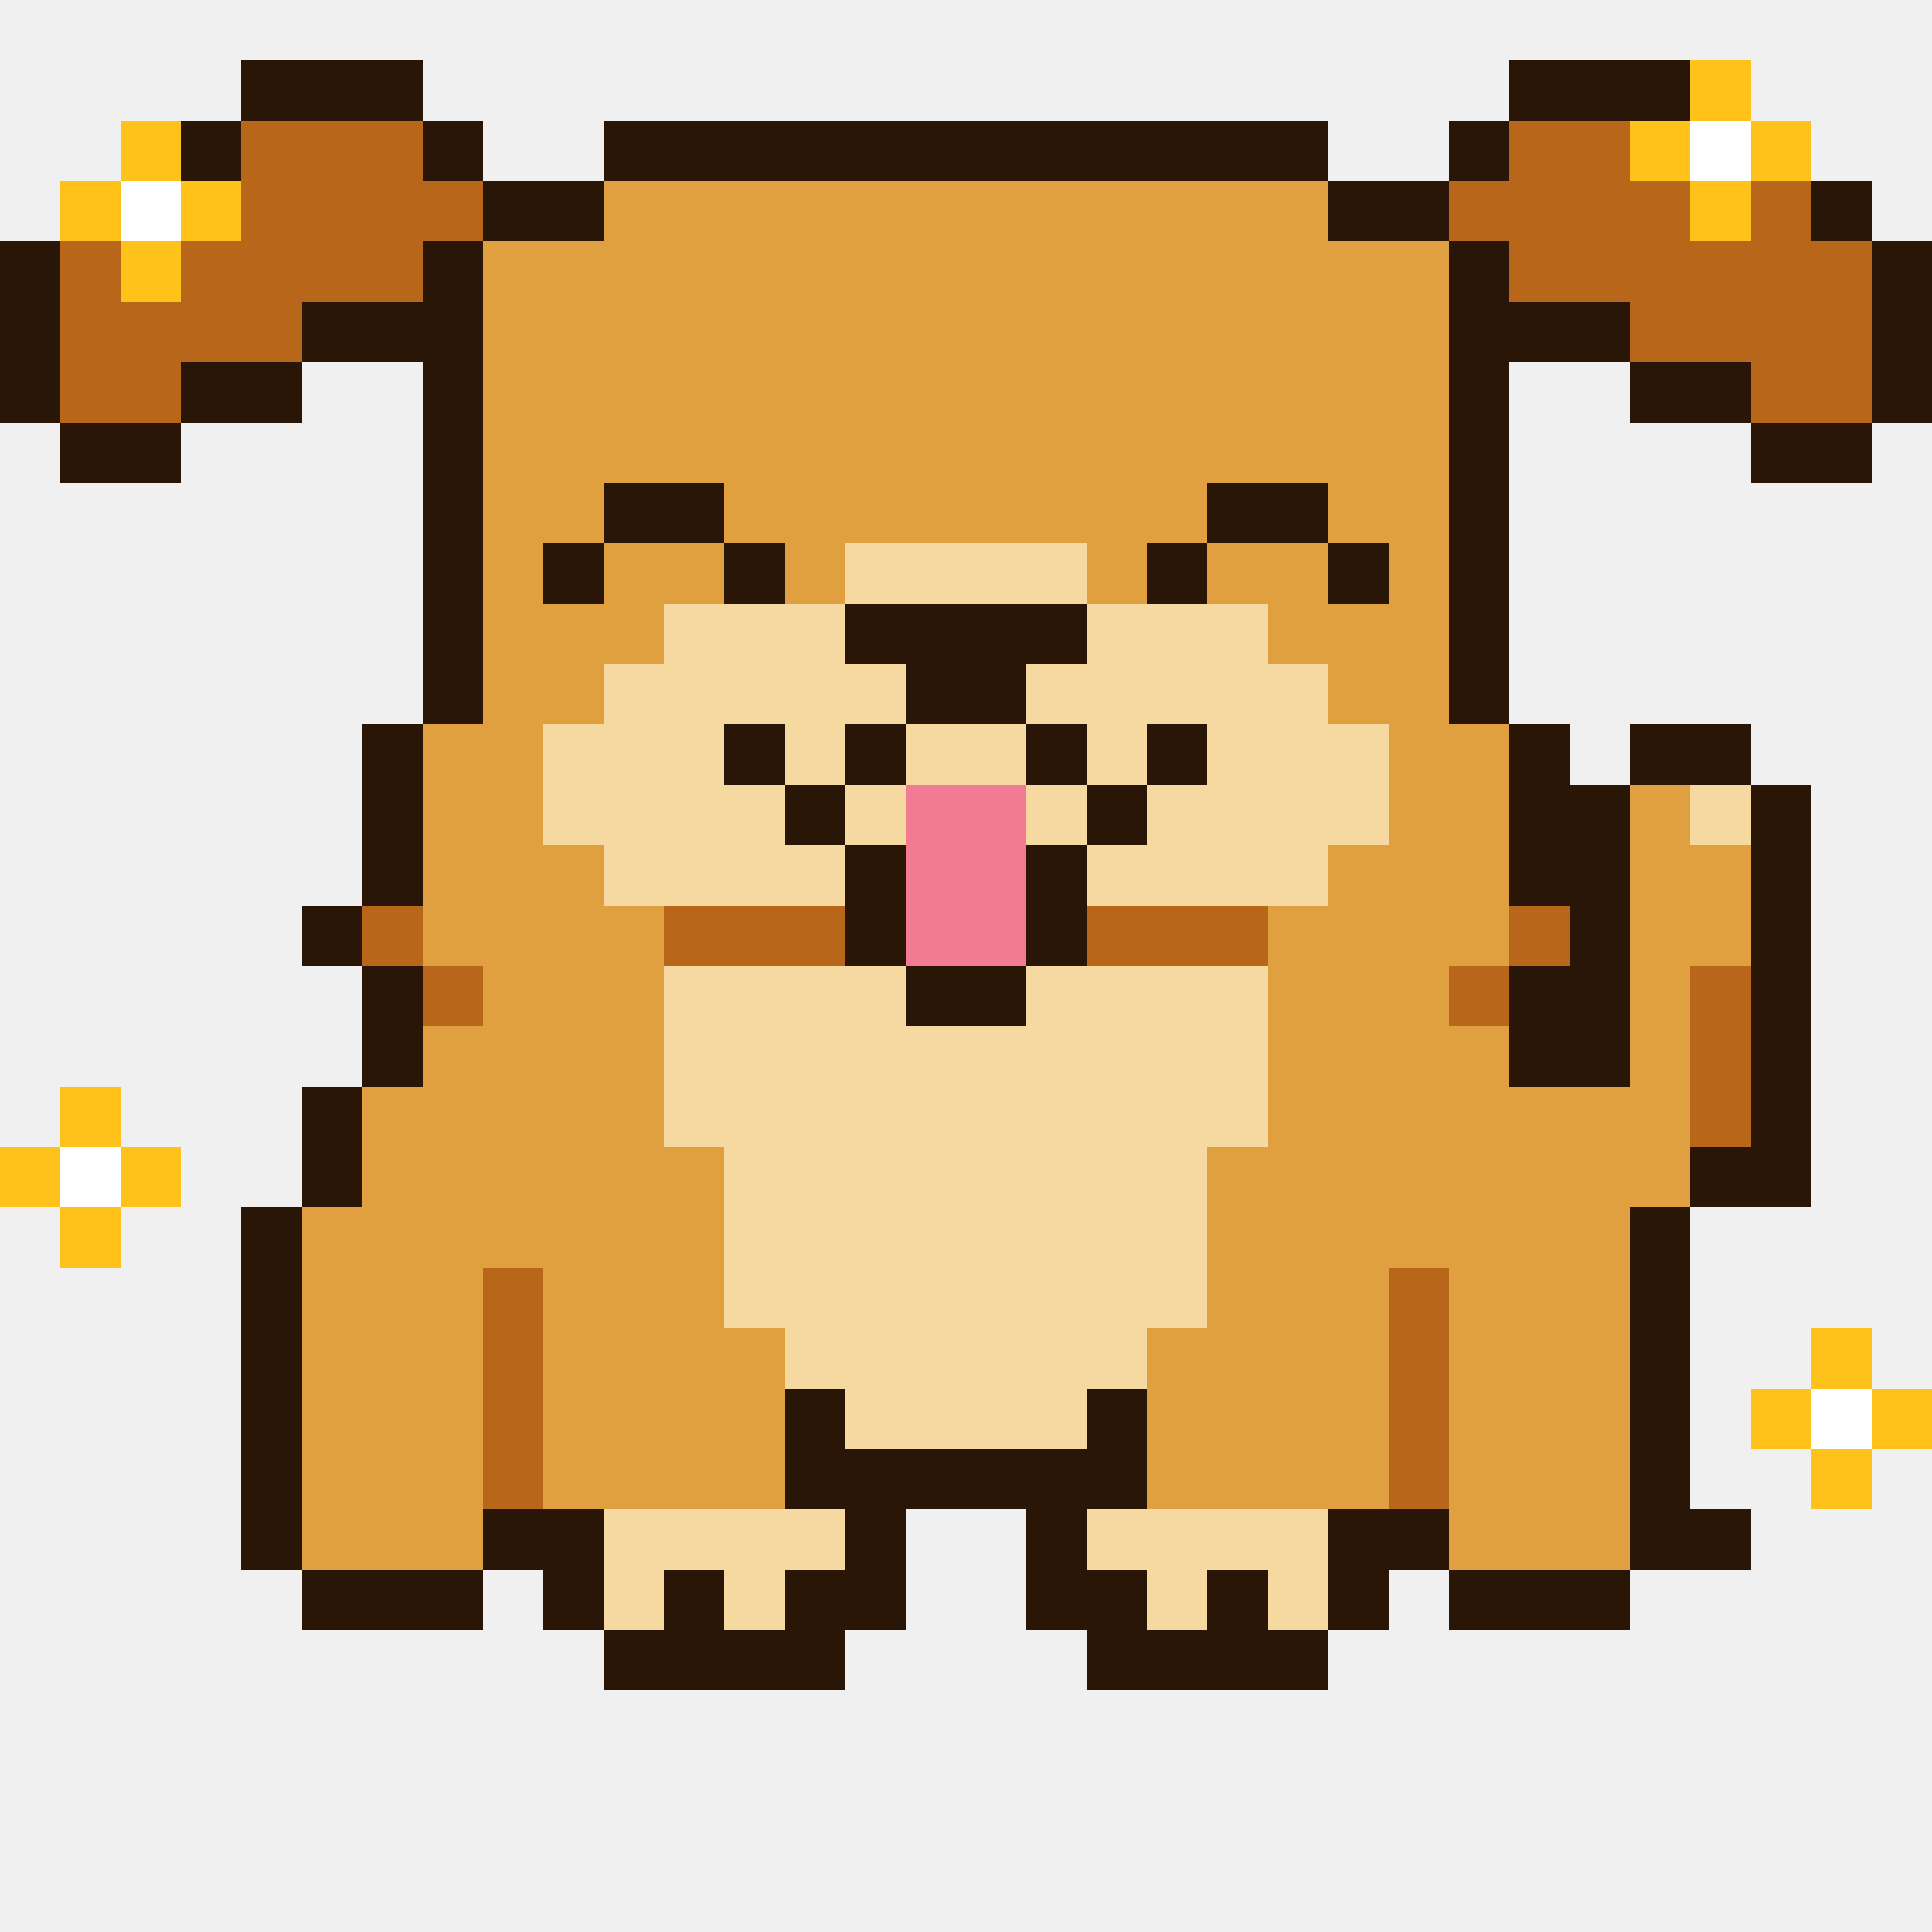
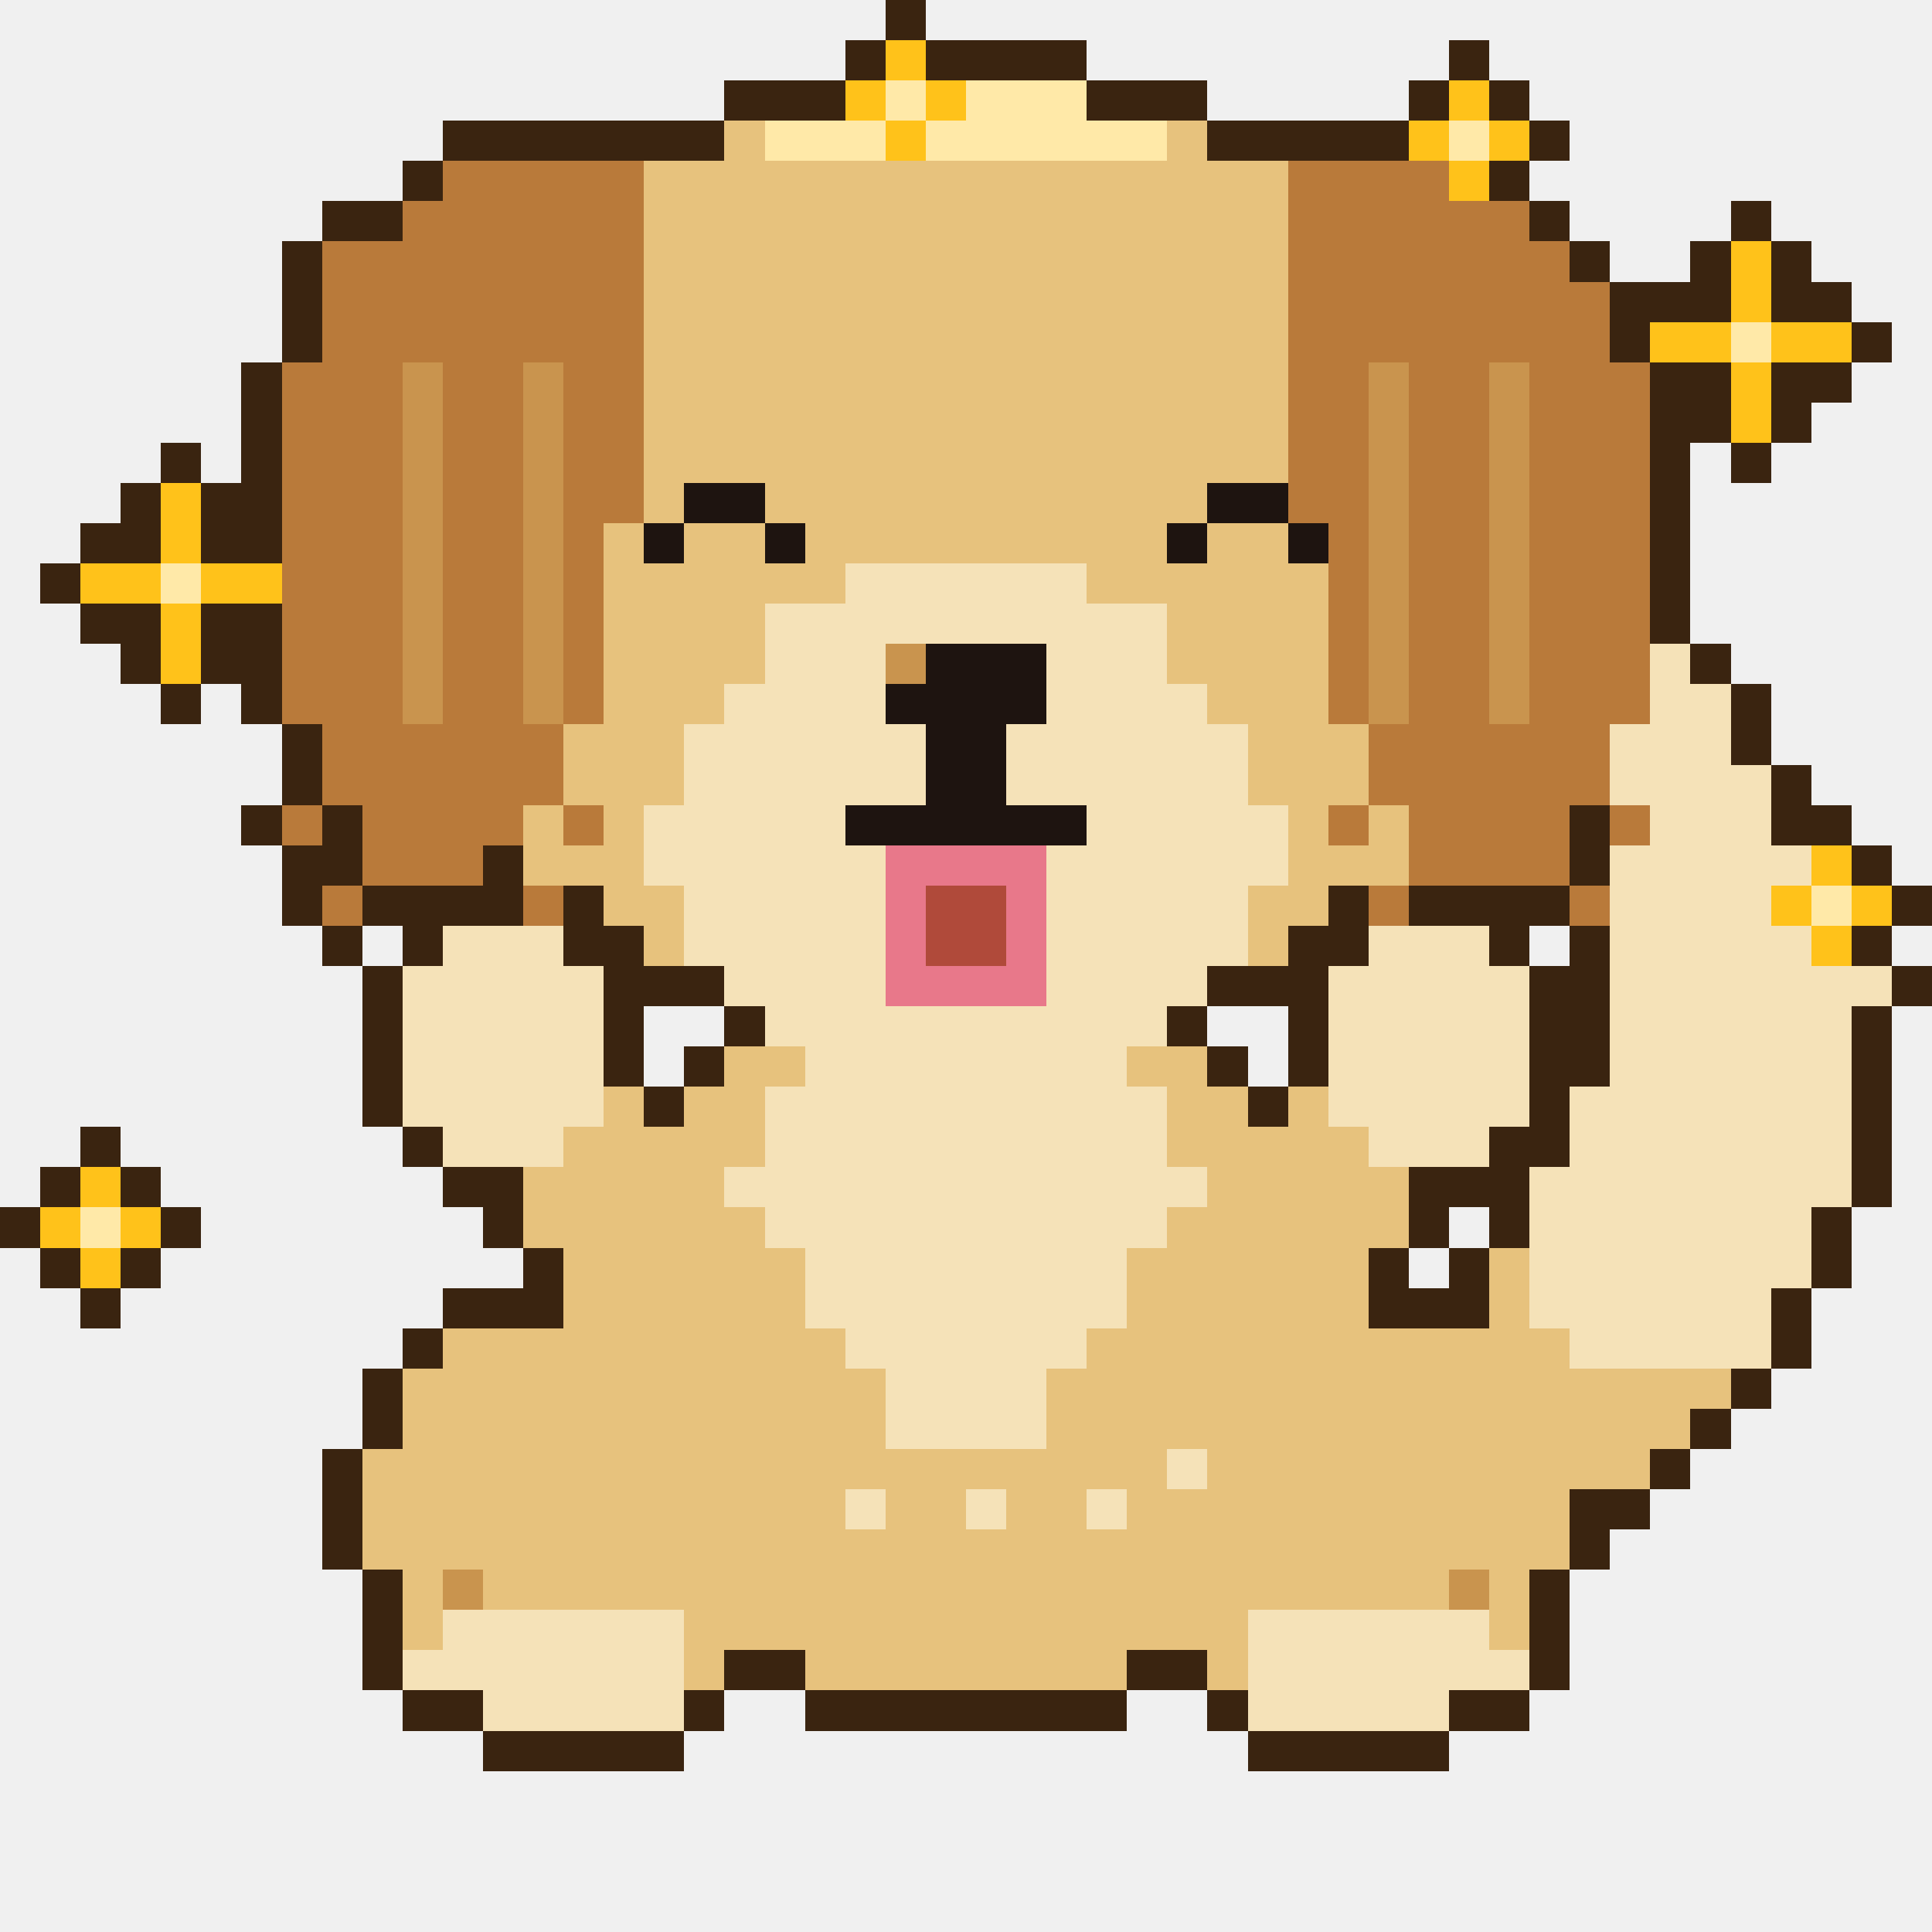
- <svg xmlns="http://www.w3.org/2000/svg" viewBox="0 0 32 32" width="32" height="32" shape-rendering="crispEdges" role="img">
-   <path fill="#2A1606" d="M4 1h3v1h-3zM25 1h3v1h-3zM3 2h1v1h-1zM7 2h1v1h-1zM10 2h12v1h-12zM24 2h1v1h-1zM8 3h2v1h-2zM22 3h2v1h-2zM30 3h1v1h-1zM0 4h1v1h-1zM7 4h1v1h-1zM24 4h1v1h-1zM31 4h1v1h-1zM0 5h1v1h-1zM5 5h3v1h-3zM24 5h3v1h-3zM31 5h1v1h-1zM0 6h1v1h-1zM3 6h2v1h-2zM7 6h1v1h-1zM24 6h1v1h-1zM27 6h2v1h-2zM31 6h1v1h-1zM1 7h2v1h-2zM7 7h1v1h-1zM24 7h1v1h-1zM29 7h2v1h-2zM7 8h1v1h-1zM10 8h2v1h-2zM20 8h2v1h-2zM24 8h1v1h-1zM7 9h1v1h-1zM9 9h1v1h-1zM12 9h1v1h-1zM19 9h1v1h-1zM22 9h1v1h-1zM24 9h1v1h-1zM7 10h1v1h-1zM14 10h4v1h-4zM24 10h1v1h-1zM7 11h1v1h-1zM15 11h2v1h-2zM24 11h1v1h-1zM6 12h1v1h-1zM12 12h1v1h-1zM14 12h1v1h-1zM17 12h1v1h-1zM19 12h1v1h-1zM25 12h1v1h-1zM27 12h2v1h-2zM6 13h1v1h-1zM13 13h1v1h-1zM18 13h1v1h-1zM25 13h2v1h-2zM29 13h1v1h-1zM6 14h1v1h-1zM14 14h1v1h-1zM17 14h1v1h-1zM25 14h2v1h-2zM29 14h1v1h-1zM5 15h1v1h-1zM14 15h1v1h-1zM17 15h1v1h-1zM26 15h1v1h-1zM29 15h1v1h-1zM6 16h1v1h-1zM15 16h2v1h-2zM25 16h2v1h-2zM29 16h1v1h-1zM6 17h1v1h-1zM25 17h2v1h-2zM29 17h1v1h-1zM5 18h1v1h-1zM29 18h1v1h-1zM5 19h1v1h-1zM28 19h2v1h-2zM4 20h1v1h-1zM27 20h1v1h-1zM4 21h1v1h-1zM27 21h1v1h-1zM4 22h1v1h-1zM27 22h1v1h-1zM4 23h1v1h-1zM13 23h1v1h-1zM18 23h1v1h-1zM27 23h1v1h-1zM4 24h1v1h-1zM13 24h6v1h-6zM27 24h1v1h-1zM4 25h1v1h-1zM8 25h2v1h-2zM14 25h1v1h-1zM17 25h1v1h-1zM22 25h2v1h-2zM27 25h2v1h-2zM5 26h3v1h-3zM9 26h1v1h-1zM11 26h1v1h-1zM13 26h2v1h-2zM17 26h2v1h-2zM20 26h1v1h-1zM22 26h1v1h-1zM24 26h3v1h-3zM10 27h4v1h-4zM18 27h4v1h-4z" />
-   <path fill="#B8661A" d="M4 2h3v1h-3zM25 2h2v1h-2zM4 3h4v1h-4zM24 3h4v1h-4zM29 3h1v1h-1zM1 4h1v1h-1zM3 4h4v1h-4zM25 4h6v1h-6zM1 5h4v1h-4zM27 5h4v1h-4zM1 6h2v1h-2zM29 6h2v1h-2zM6 15h1v1h-1zM11 15h3v1h-3zM18 15h3v1h-3zM25 15h1v1h-1zM7 16h1v1h-1zM24 16h1v1h-1zM28 16h1v1h-1zM28 17h1v1h-1zM28 18h1v1h-1zM8 21h1v1h-1zM23 21h1v1h-1zM8 22h1v1h-1zM23 22h1v1h-1zM8 23h1v1h-1zM23 23h1v1h-1zM8 24h1v1h-1zM23 24h1v1h-1z" />
-   <path fill="#E0A040" d="M10 3h12v1h-12zM8 4h16v1h-16zM8 5h16v1h-16zM8 6h16v1h-16zM8 7h16v1h-16zM8 8h2v1h-2zM12 8h8v1h-8zM22 8h2v1h-2zM8 9h1v1h-1zM10 9h2v1h-2zM13 9h1v1h-1zM18 9h1v1h-1zM20 9h2v1h-2zM23 9h1v1h-1zM8 10h3v1h-3zM21 10h3v1h-3zM8 11h2v1h-2zM22 11h2v1h-2zM7 12h2v1h-2zM23 12h2v1h-2zM7 13h2v1h-2zM23 13h2v1h-2zM27 13h1v1h-1zM7 14h3v1h-3zM22 14h3v1h-3zM27 14h2v1h-2zM7 15h4v1h-4zM21 15h4v1h-4zM27 15h2v1h-2zM8 16h3v1h-3zM21 16h3v1h-3zM27 16h1v1h-1zM7 17h4v1h-4zM21 17h4v1h-4zM27 17h1v1h-1zM6 18h5v1h-5zM21 18h7v1h-7zM6 19h6v1h-6zM20 19h8v1h-8zM5 20h7v1h-7zM20 20h7v1h-7zM5 21h3v1h-3zM9 21h3v1h-3zM20 21h3v1h-3zM24 21h3v1h-3zM5 22h3v1h-3zM9 22h4v1h-4zM19 22h4v1h-4zM24 22h3v1h-3zM5 23h3v1h-3zM9 23h4v1h-4zM19 23h4v1h-4zM24 23h3v1h-3zM5 24h3v1h-3zM9 24h4v1h-4zM19 24h4v1h-4zM24 24h3v1h-3zM5 25h3v1h-3zM24 25h3v1h-3z" />
-   <path fill="#F6D9A0" d="M14 9h4v1h-4zM11 10h3v1h-3zM18 10h3v1h-3zM10 11h5v1h-5zM17 11h5v1h-5zM9 12h3v1h-3zM13 12h1v1h-1zM15 12h2v1h-2zM18 12h1v1h-1zM20 12h3v1h-3zM9 13h4v1h-4zM14 13h1v1h-1zM17 13h1v1h-1zM19 13h4v1h-4zM28 13h1v1h-1zM10 14h4v1h-4zM18 14h4v1h-4zM11 16h4v1h-4zM17 16h4v1h-4zM11 17h10v1h-10zM11 18h10v1h-10zM12 19h8v1h-8zM12 20h8v1h-8zM12 21h8v1h-8zM13 22h6v1h-6zM14 23h4v1h-4zM10 25h4v1h-4zM18 25h4v1h-4zM10 26h1v1h-1zM12 26h1v1h-1zM19 26h1v1h-1zM21 26h1v1h-1z" />
-   <path fill="#FFFFFF" d="M28 2h1v1h-1zM2 3h1v1h-1zM1 19h1v1h-1zM30 23h1v1h-1z" />
-   <path fill="#F27A93" d="M15 13h2v1h-2zM15 14h2v1h-2zM15 15h2v1h-2z" />
-   <path fill="#FFC21A" d="M28 1h1v1h-1zM2 2h1v1h-1zM27 2h1v1h-1zM29 2h1v1h-1zM1 3h1v1h-1zM3 3h1v1h-1zM28 3h1v1h-1zM2 4h1v1h-1zM1 18h1v1h-1zM0 19h1v1h-1zM2 19h1v1h-1zM1 20h1v1h-1zM30 22h1v1h-1zM29 23h1v1h-1zM31 23h1v1h-1zM30 24h1v1h-1z" />
+ <svg xmlns="http://www.w3.org/2000/svg" viewBox="0 0 48 48" width="48" height="48" shape-rendering="crispEdges" role="img">
+   <path fill="#3A2410" d="M22 0h1v1h-1zM21 1h1v1h-1zM23 1h4v1h-4zM36 1h1v1h-1zM18 2h3v1h-3zM27 2h3v1h-3zM35 2h1v1h-1zM37 2h1v1h-1zM11 3h7v1h-7zM30 3h5v1h-5zM38 3h1v1h-1zM10 4h1v1h-1zM37 4h1v1h-1zM8 5h2v1h-2zM38 5h1v1h-1zM43 5h1v1h-1zM7 6h1v1h-1zM39 6h1v1h-1zM42 6h1v1h-1zM44 6h1v1h-1zM7 7h1v1h-1zM40 7h3v1h-3zM44 7h2v1h-2zM7 8h1v1h-1zM40 8h1v1h-1zM46 8h1v1h-1zM6 9h1v1h-1zM41 9h2v1h-2zM44 9h2v1h-2zM6 10h1v1h-1zM41 10h2v1h-2zM44 10h1v1h-1zM4 11h1v1h-1zM6 11h1v1h-1zM41 11h1v1h-1zM43 11h1v1h-1zM3 12h1v1h-1zM5 12h2v1h-2zM41 12h1v1h-1zM2 13h2v1h-2zM5 13h2v1h-2zM41 13h1v1h-1zM1 14h1v1h-1zM41 14h1v1h-1zM2 15h2v1h-2zM5 15h2v1h-2zM41 15h1v1h-1zM3 16h1v1h-1zM5 16h2v1h-2zM42 16h1v1h-1zM4 17h1v1h-1zM6 17h1v1h-1zM43 17h1v1h-1zM7 18h1v1h-1zM43 18h1v1h-1zM7 19h1v1h-1zM44 19h1v1h-1zM6 20h1v1h-1zM8 20h1v1h-1zM39 20h1v1h-1zM44 20h2v1h-2zM7 21h2v1h-2zM12 21h1v1h-1zM39 21h1v1h-1zM46 21h1v1h-1zM7 22h1v1h-1zM9 22h4v1h-4zM14 22h1v1h-1zM33 22h1v1h-1zM35 22h4v1h-4zM47 22h1v1h-1zM8 23h1v1h-1zM10 23h1v1h-1zM14 23h2v1h-2zM32 23h2v1h-2zM37 23h1v1h-1zM39 23h1v1h-1zM46 23h1v1h-1zM9 24h1v1h-1zM15 24h3v1h-3zM30 24h3v1h-3zM38 24h2v1h-2zM47 24h1v1h-1zM9 25h1v1h-1zM15 25h1v1h-1zM18 25h1v1h-1zM29 25h1v1h-1zM32 25h1v1h-1zM38 25h2v1h-2zM46 25h1v1h-1zM9 26h1v1h-1zM15 26h1v1h-1zM17 26h1v1h-1zM30 26h1v1h-1zM32 26h1v1h-1zM38 26h2v1h-2zM46 26h1v1h-1zM9 27h1v1h-1zM16 27h1v1h-1zM31 27h1v1h-1zM38 27h1v1h-1zM46 27h1v1h-1zM2 28h1v1h-1zM10 28h1v1h-1zM37 28h2v1h-2zM46 28h1v1h-1zM1 29h1v1h-1zM3 29h1v1h-1zM11 29h2v1h-2zM35 29h3v1h-3zM46 29h1v1h-1zM0 30h1v1h-1zM4 30h1v1h-1zM12 30h1v1h-1zM35 30h1v1h-1zM37 30h1v1h-1zM45 30h1v1h-1zM1 31h1v1h-1zM3 31h1v1h-1zM13 31h1v1h-1zM34 31h1v1h-1zM36 31h1v1h-1zM45 31h1v1h-1zM2 32h1v1h-1zM11 32h3v1h-3zM34 32h3v1h-3zM44 32h1v1h-1zM10 33h1v1h-1zM44 33h1v1h-1zM9 34h1v1h-1zM43 34h1v1h-1zM9 35h1v1h-1zM42 35h1v1h-1zM8 36h1v1h-1zM41 36h1v1h-1zM8 37h1v1h-1zM39 37h2v1h-2zM8 38h1v1h-1zM39 38h1v1h-1zM9 39h1v1h-1zM38 39h1v1h-1zM9 40h1v1h-1zM38 40h1v1h-1zM9 41h1v1h-1zM18 41h2v1h-2zM28 41h2v1h-2zM38 41h1v1h-1zM10 42h2v1h-2zM17 42h1v1h-1zM20 42h8v1h-8zM30 42h1v1h-1zM36 42h2v1h-2zM12 43h5v1h-5zM31 43h5v1h-5z" />
+   <path fill="#C9944E" d="M10 9h1v1h-1zM13 9h1v1h-1zM34 9h1v1h-1zM37 9h1v1h-1zM10 10h1v1h-1zM13 10h1v1h-1zM34 10h1v1h-1zM37 10h1v1h-1zM10 11h1v1h-1zM13 11h1v1h-1zM34 11h1v1h-1zM37 11h1v1h-1zM10 12h1v1h-1zM13 12h1v1h-1zM34 12h1v1h-1zM37 12h1v1h-1zM10 13h1v1h-1zM13 13h1v1h-1zM34 13h1v1h-1zM37 13h1v1h-1zM10 14h1v1h-1zM13 14h1v1h-1zM34 14h1v1h-1zM37 14h1v1h-1zM10 15h1v1h-1zM13 15h1v1h-1zM34 15h1v1h-1zM37 15h1v1h-1zM10 16h1v1h-1zM13 16h1v1h-1zM22 16h1v1h-1zM34 16h1v1h-1zM37 16h1v1h-1zM10 17h1v1h-1zM13 17h1v1h-1zM34 17h1v1h-1zM37 17h1v1h-1zM11 39h1v1h-1zM36 39h1v1h-1z" />
+   <path fill="#B97A3A" d="M11 4h5v1h-5zM32 4h4v1h-4zM10 5h6v1h-6zM32 5h6v1h-6zM8 6h8v1h-8zM32 6h7v1h-7zM8 7h8v1h-8zM32 7h8v1h-8zM8 8h8v1h-8zM32 8h8v1h-8zM7 9h3v1h-3zM11 9h2v1h-2zM14 9h2v1h-2zM32 9h2v1h-2zM35 9h2v1h-2zM38 9h3v1h-3zM7 10h3v1h-3zM11 10h2v1h-2zM14 10h2v1h-2zM32 10h2v1h-2zM35 10h2v1h-2zM38 10h3v1h-3zM7 11h3v1h-3zM11 11h2v1h-2zM14 11h2v1h-2zM32 11h2v1h-2zM35 11h2v1h-2zM38 11h3v1h-3zM7 12h3v1h-3zM11 12h2v1h-2zM14 12h2v1h-2zM32 12h2v1h-2zM35 12h2v1h-2zM38 12h3v1h-3zM7 13h3v1h-3zM11 13h2v1h-2zM14 13h1v1h-1zM33 13h1v1h-1zM35 13h2v1h-2zM38 13h3v1h-3zM7 14h3v1h-3zM11 14h2v1h-2zM14 14h1v1h-1zM33 14h1v1h-1zM35 14h2v1h-2zM38 14h3v1h-3zM7 15h3v1h-3zM11 15h2v1h-2zM14 15h1v1h-1zM33 15h1v1h-1zM35 15h2v1h-2zM38 15h3v1h-3zM7 16h3v1h-3zM11 16h2v1h-2zM14 16h1v1h-1zM33 16h1v1h-1zM35 16h2v1h-2zM38 16h3v1h-3zM7 17h3v1h-3zM11 17h2v1h-2zM14 17h1v1h-1zM33 17h1v1h-1zM35 17h2v1h-2zM38 17h3v1h-3zM8 18h6v1h-6zM34 18h6v1h-6zM8 19h6v1h-6zM34 19h6v1h-6zM7 20h1v1h-1zM9 20h4v1h-4zM14 20h1v1h-1zM33 20h1v1h-1zM35 20h4v1h-4zM40 20h1v1h-1zM9 21h3v1h-3zM35 21h4v1h-4zM8 22h1v1h-1zM13 22h1v1h-1zM34 22h1v1h-1zM39 22h1v1h-1z" />
+   <path fill="#E7C27D" d="M18 3h1v1h-1zM29 3h1v1h-1zM16 4h16v1h-16zM16 5h16v1h-16zM16 6h16v1h-16zM16 7h16v1h-16zM16 8h16v1h-16zM16 9h16v1h-16zM16 10h16v1h-16zM16 11h16v1h-16zM16 12h1v1h-1zM19 12h11v1h-11zM15 13h1v1h-1zM17 13h2v1h-2zM20 13h9v1h-9zM30 13h2v1h-2zM15 14h6v1h-6zM27 14h6v1h-6zM15 15h4v1h-4zM29 15h4v1h-4zM15 16h4v1h-4zM29 16h4v1h-4zM15 17h3v1h-3zM30 17h3v1h-3zM14 18h3v1h-3zM31 18h3v1h-3zM14 19h3v1h-3zM31 19h3v1h-3zM13 20h1v1h-1zM15 20h1v1h-1zM32 20h1v1h-1zM34 20h1v1h-1zM13 21h3v1h-3zM32 21h3v1h-3zM15 22h2v1h-2zM31 22h2v1h-2zM16 23h1v1h-1zM31 23h1v1h-1zM18 26h2v1h-2zM28 26h2v1h-2zM15 27h1v1h-1zM17 27h2v1h-2zM29 27h2v1h-2zM32 27h1v1h-1zM14 28h5v1h-5zM29 28h5v1h-5zM13 29h5v1h-5zM30 29h5v1h-5zM13 30h6v1h-6zM29 30h6v1h-6zM14 31h6v1h-6zM28 31h6v1h-6zM37 31h1v1h-1zM14 32h6v1h-6zM28 32h6v1h-6zM37 32h1v1h-1zM11 33h10v1h-10zM27 33h12v1h-12zM10 34h12v1h-12zM26 34h17v1h-17zM10 35h12v1h-12zM26 35h16v1h-16zM9 36h20v1h-20zM30 36h11v1h-11zM9 37h12v1h-12zM22 37h2v1h-2zM25 37h2v1h-2zM28 37h11v1h-11zM9 38h30v1h-30zM10 39h1v1h-1zM12 39h24v1h-24zM37 39h1v1h-1zM10 40h1v1h-1zM17 40h14v1h-14zM37 40h1v1h-1zM17 41h1v1h-1zM20 41h8v1h-8zM30 41h1v1h-1z" />
+   <path fill="#F5E2B8" d="M21 14h6v1h-6zM19 15h10v1h-10zM19 16h3v1h-3zM26 16h3v1h-3zM41 16h1v1h-1zM18 17h4v1h-4zM26 17h4v1h-4zM41 17h2v1h-2zM17 18h6v1h-6zM25 18h6v1h-6zM40 18h3v1h-3zM17 19h6v1h-6zM25 19h6v1h-6zM40 19h4v1h-4zM16 20h5v1h-5zM27 20h5v1h-5zM41 20h3v1h-3zM16 21h6v1h-6zM26 21h6v1h-6zM40 21h5v1h-5zM17 22h5v1h-5zM26 22h5v1h-5zM40 22h4v1h-4zM11 23h3v1h-3zM17 23h5v1h-5zM26 23h5v1h-5zM34 23h3v1h-3zM40 23h5v1h-5zM10 24h5v1h-5zM18 24h4v1h-4zM26 24h4v1h-4zM33 24h5v1h-5zM40 24h7v1h-7zM10 25h5v1h-5zM19 25h10v1h-10zM33 25h5v1h-5zM40 25h6v1h-6zM10 26h5v1h-5zM20 26h8v1h-8zM33 26h5v1h-5zM40 26h6v1h-6zM10 27h5v1h-5zM19 27h10v1h-10zM33 27h5v1h-5zM39 27h7v1h-7zM11 28h3v1h-3zM19 28h10v1h-10zM34 28h3v1h-3zM39 28h7v1h-7zM18 29h12v1h-12zM38 29h8v1h-8zM19 30h10v1h-10zM38 30h7v1h-7zM20 31h8v1h-8zM38 31h7v1h-7zM20 32h8v1h-8zM38 32h6v1h-6zM21 33h6v1h-6zM39 33h5v1h-5zM22 34h4v1h-4zM22 35h4v1h-4zM29 36h1v1h-1zM21 37h1v1h-1zM24 37h1v1h-1zM27 37h1v1h-1zM11 40h6v1h-6zM31 40h6v1h-6zM10 41h7v1h-7zM31 41h7v1h-7zM12 42h5v1h-5zM31 42h5v1h-5z" />
+   <path fill="#1E1410" d="M17 12h2v1h-2zM30 12h2v1h-2zM16 13h1v1h-1zM19 13h1v1h-1zM29 13h1v1h-1zM32 13h1v1h-1zM23 16h3v1h-3zM22 17h4v1h-4zM23 18h2v1h-2zM23 19h2v1h-2zM21 20h6v1h-6z" />
+   <path fill="#E8788A" d="M22 21h4v1h-4zM22 22h1v1h-1zM25 22h1v1h-1zM22 23h1v1h-1zM25 23h1v1h-1zM22 24h4v1h-4z" />
+   <path fill="#FFC21A" d="M22 1h1v1h-1zM21 2h1v1h-1zM23 2h1v1h-1zM36 2h1v1h-1zM22 3h1v1h-1zM35 3h1v1h-1zM37 3h1v1h-1zM36 4h1v1h-1zM43 6h1v1h-1zM43 7h1v1h-1zM41 8h2v1h-2zM44 8h2v1h-2zM43 9h1v1h-1zM43 10h1v1h-1zM4 12h1v1h-1zM4 13h1v1h-1zM2 14h2v1h-2zM5 14h2v1h-2zM4 15h1v1h-1zM4 16h1v1h-1zM45 21h1v1h-1zM44 22h1v1h-1zM46 22h1v1h-1zM45 23h1v1h-1zM2 29h1v1h-1zM1 30h1v1h-1zM3 30h1v1h-1zM2 31h1v1h-1z" />
+   <path fill="#B04A3A" d="M23 22h2v1h-2zM23 23h2v1h-2z" />
+   <path fill="#FFE9A8" d="M22 2h1v1h-1zM24 2h3v1h-3zM19 3h3v1h-3zM23 3h6v1h-6zM36 3h1v1h-1zM43 8h1v1h-1zM4 14h1v1h-1zM45 22h1v1h-1zM2 30h1v1h-1z" />
</svg>
